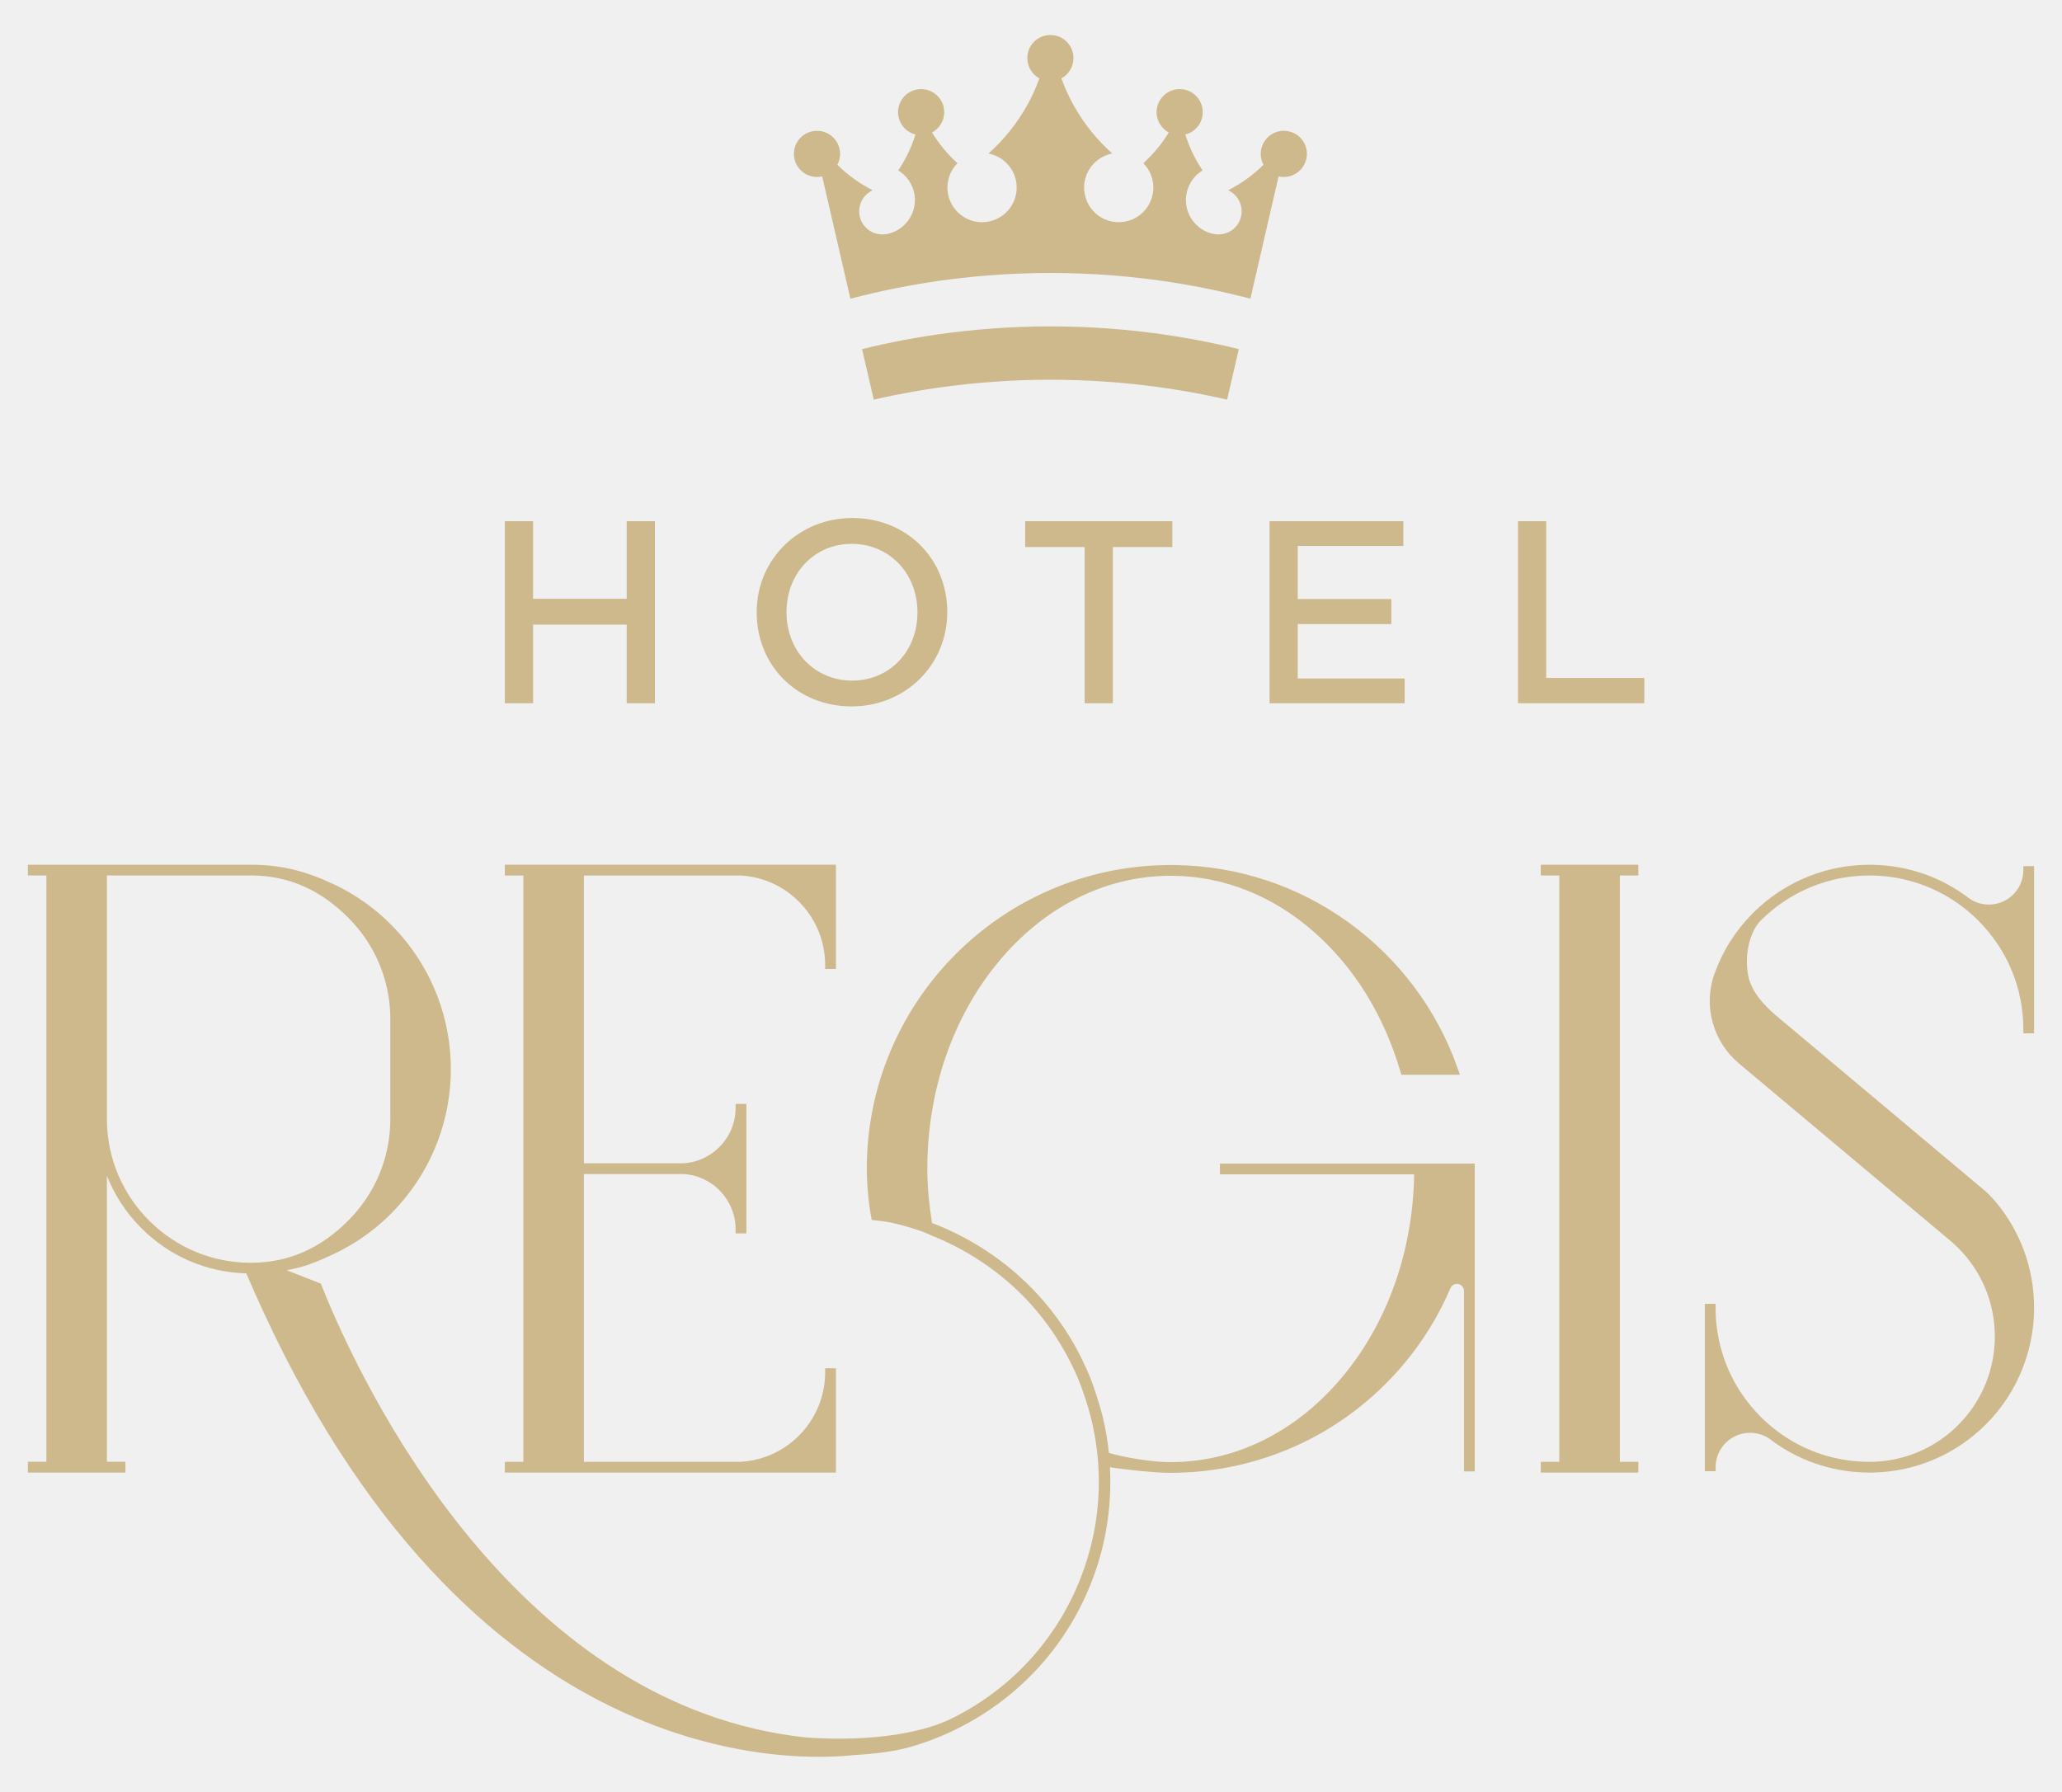
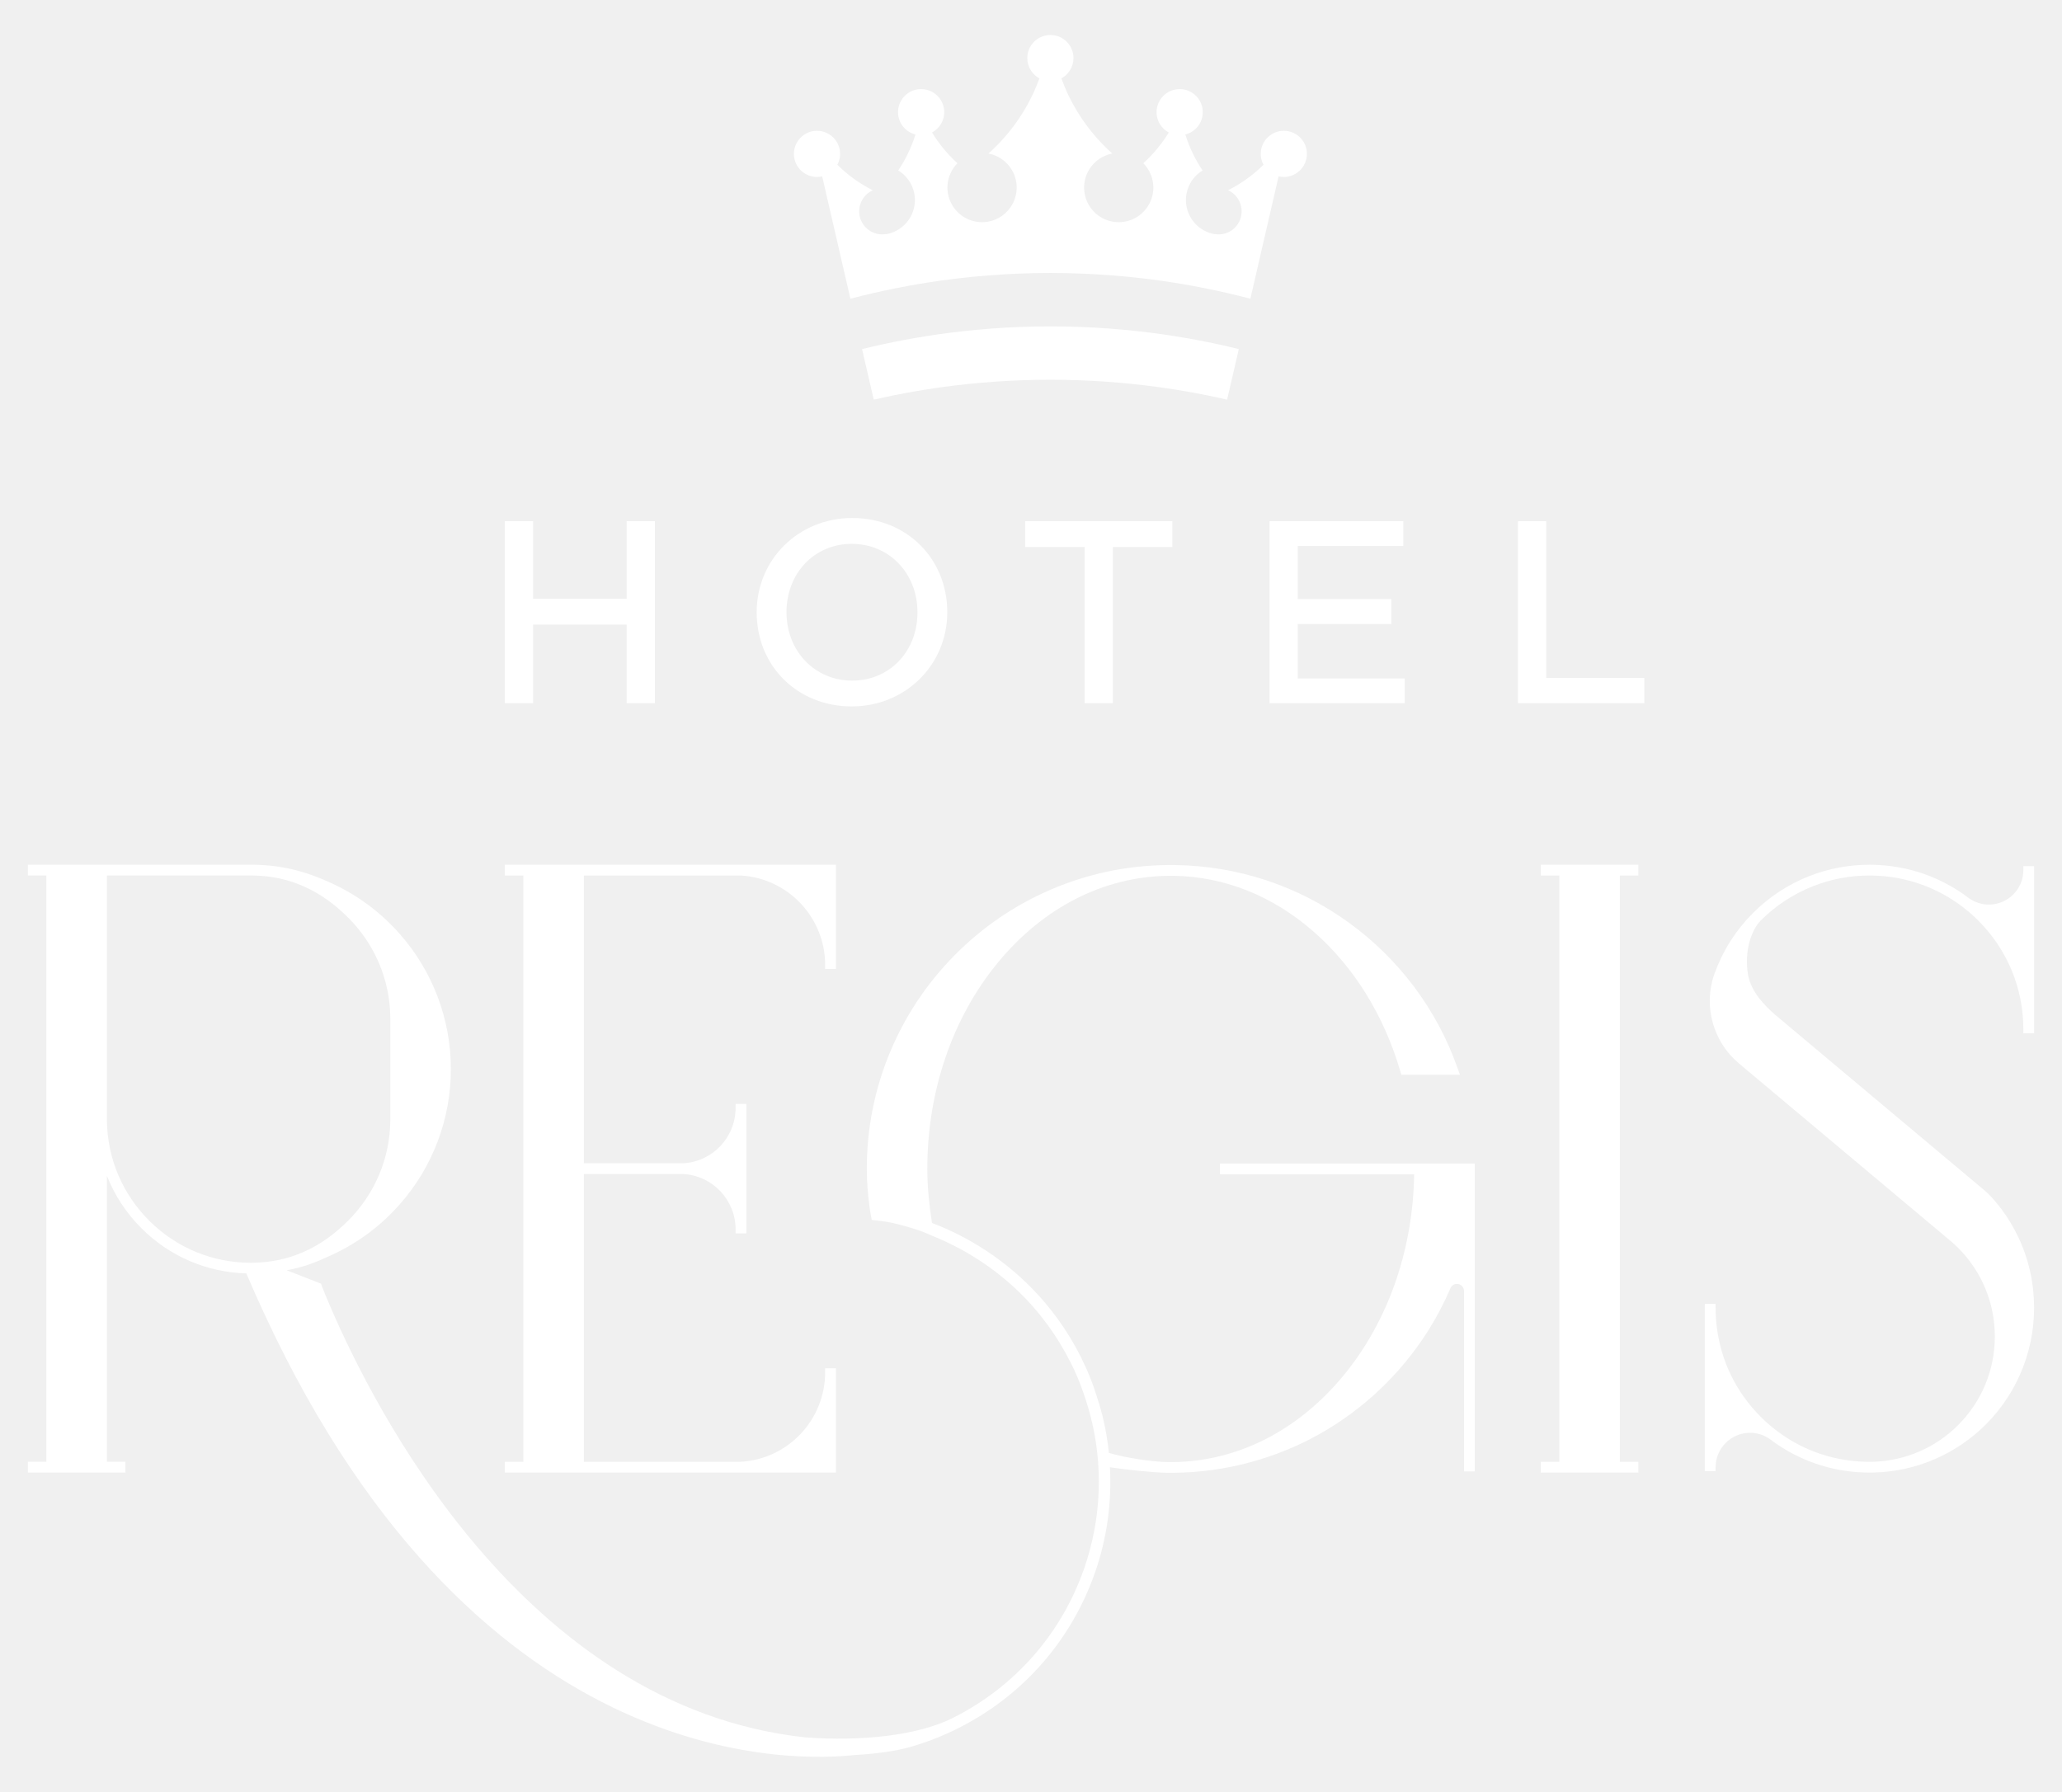
<svg xmlns="http://www.w3.org/2000/svg" version="1.1" id="Capa_1" x="0px" y="0px" viewBox="0 0 792.26 688.54" style="enable-background:new 0 0 792.26 688.54;" xml:space="preserve">
  <style type="text/css">
- 	.st0{fill:#CEB98D;}
+ 	.st0{fill:#FFFFFF;}
</style>
  <g>
    <g>
      <path class="st0" d="M442.84,127.95c-1.86-0.24-3.72-0.46-5.58-0.67c-3.71-0.41-7.44-0.76-11.2-1.03    c-7.42-0.55-14.91-0.83-22.47-0.83c-7.56,0-15.05,0.28-22.47,0.83c-3.75,0.28-7.48,0.62-11.2,1.03c-1.86,0.21-3.73,0.43-5.58,0.67    c-5.6,0.73-11.15,1.61-16.65,2.64c-5.54,1.04-11.04,2.23-16.47,3.56l4.49,19.43c5.11-1.18,10.28-2.22,15.48-3.13    c5.16-0.9,10.37-1.68,15.63-2.31c1.74-0.21,3.48-0.41,5.23-0.59c3.48-0.36,6.98-0.66,10.49-0.9c6.95-0.48,13.97-0.73,21.05-0.73    c7.07,0,14.09,0.25,21.05,0.73c3.51,0.24,7.01,0.54,10.49,0.9c1.75,0.18,3.49,0.38,5.23,0.59c5.25,0.64,10.46,1.41,15.63,2.31    c5.21,0.91,10.37,1.95,15.49,3.13l4.49-19.43c-5.43-1.34-10.92-2.53-16.47-3.56C453.99,129.56,448.44,128.68,442.84,127.95z" />
      <path class="st0" d="M495.27,50.49c-0.09-0.02-0.17-0.03-0.26-0.05c-4.69-0.94-9.3,2.01-10.38,6.7c-0.5,2.18-0.15,4.35,0.83,6.17    c-1.91,1.89-3.95,3.63-6.12,5.22c-2.36,1.73-4.87,3.26-7.49,4.58c1.78,0.8,3.22,2.16,4.13,3.83c0.56,1.03,0.92,2.18,1.04,3.38    c0.08,0.79,0.06,1.6-0.08,2.42c-0.85,4.83-5.45,8.05-10.28,7.2l-0.01,0.04c-6-1.06-10.34-5.98-10.93-11.76    c-0.12-1.19-0.09-2.42,0.13-3.66c0.01-0.03,0.01-0.06,0.02-0.09c0.71-3.88,3.05-7.07,6.18-8.97c-2.85-4.25-5.09-8.9-6.62-13.81    c3.45-0.87,6.17-3.77,6.63-7.51c0.54-4.43-2.28-8.48-6.46-9.63c-0.41-0.11-0.83-0.21-1.27-0.26c-0.44-0.05-0.87-0.06-1.3-0.05    c-2.45,0.06-4.71,1.13-6.3,2.86c-1.21,1.32-2.05,3.01-2.29,4.92c-0.25,2.02,0.21,3.97,1.18,5.6c0.82,1.38,2,2.53,3.44,3.3    c-1.33,2.18-2.81,4.26-4.44,6.22c-1.64,1.99-3.43,3.85-5.34,5.58c1.82,1.84,3.1,4.2,3.61,6.82c0.12,0.61,0.2,1.23,0.23,1.86    c0.03,0.53,0.03,1.07-0.01,1.61c-0.06,0.88-0.21,1.73-0.43,2.54c-0.27,1.01-0.66,1.96-1.14,2.85c-2.41,4.45-7.25,7.33-12.63,6.95    c-5.09-0.36-9.31-3.53-11.24-7.89c-0.38-0.85-0.66-1.74-0.85-2.66c-0.07-0.36-0.14-0.71-0.19-1.08c-0.11-0.84-0.14-1.7-0.07-2.58    c0.04-0.55,0.12-1.08,0.22-1.6c0.05-0.24,0.1-0.47,0.16-0.71c0.64-2.55,2-4.79,3.85-6.5c1.81-1.68,4.08-2.86,6.58-3.33    c-5.98-5.33-11.04-11.65-14.93-18.68c-1.32-2.37-2.5-4.83-3.54-7.35c-0.39-0.94-0.75-1.89-1.1-2.85c2.77-1.5,4.65-4.43,4.65-7.81    c0-4.77-3.76-8.65-8.48-8.85c-0.13-0.01-0.26-0.02-0.39-0.02c-0.13,0-0.26,0.01-0.39,0.02c-4.72,0.21-8.48,4.08-8.48,8.85    c0,3.37,1.88,6.3,4.65,7.81c-0.35,0.96-0.71,1.91-1.1,2.85c-1.04,2.52-2.22,4.98-3.54,7.35c-3.89,7.02-8.95,13.34-14.93,18.68    c2.5,0.47,4.77,1.64,6.58,3.33c1.85,1.72,3.21,3.95,3.85,6.5c0.06,0.23,0.11,0.47,0.16,0.71c0.1,0.52,0.18,1.05,0.22,1.6    c0.06,0.88,0.03,1.74-0.07,2.58c-0.04,0.36-0.11,0.72-0.19,1.08c-0.19,0.92-0.48,1.82-0.85,2.66c-1.93,4.36-6.15,7.53-11.24,7.89    h0c-5.38,0.38-10.22-2.5-12.63-6.95c-0.48-0.89-0.87-1.84-1.14-2.85c-0.22-0.82-0.37-1.67-0.43-2.54    c-0.04-0.54-0.03-1.08-0.01-1.61c0.03-0.63,0.11-1.25,0.23-1.86c0.51-2.62,1.79-4.98,3.61-6.82c-1.91-1.73-3.7-3.59-5.34-5.58    c-1.62-1.96-3.1-4.04-4.44-6.22c1.44-0.77,2.62-1.92,3.44-3.3c0.97-1.63,1.43-3.57,1.18-5.6c-0.23-1.91-1.07-3.61-2.28-4.92    c-1.59-1.73-3.85-2.8-6.3-2.86c-0.43-0.01-0.86,0-1.3,0.05c-0.44,0.05-0.86,0.15-1.27,0.26c-4.18,1.14-7,5.2-6.46,9.63    c0.46,3.74,3.18,6.64,6.63,7.51c-1.54,4.91-3.77,9.56-6.62,13.81c3.13,1.9,5.47,5.09,6.19,8.97c0.01,0.03,0.01,0.06,0.02,0.09    c0.22,1.24,0.25,2.47,0.13,3.66c-0.59,5.77-4.93,10.7-10.93,11.76l-0.01-0.04c-4.83,0.85-9.43-2.37-10.28-7.2    c-0.14-0.82-0.16-1.63-0.08-2.42c0.12-1.2,0.48-2.35,1.04-3.38c0.91-1.67,2.35-3.02,4.13-3.83c-2.62-1.32-5.13-2.86-7.49-4.58    c-2.17-1.58-4.21-3.33-6.12-5.22c0.98-1.83,1.33-4,0.83-6.17c-1.08-4.69-5.7-7.63-10.38-6.7c-0.09,0.02-0.17,0.03-0.26,0.05    c-4.77,1.1-7.75,5.87-6.65,10.64c1.1,4.77,5.87,7.75,10.64,6.65l1.75,7.59l2.34,10.14l2.3,9.98l4.45,19.3    c5.75-1.51,11.56-2.85,17.44-4.03c5.83-1.16,11.72-2.16,17.67-2.99c1.97-0.27,3.95-0.52,5.93-0.76c3.94-0.47,7.91-0.86,11.9-1.17    c7.88-0.62,15.85-0.94,23.9-0.94c8.04,0,16.01,0.32,23.9,0.94c3.99,0.31,7.95,0.7,11.9,1.17c1.98,0.23,3.96,0.49,5.93,0.76    c5.95,0.82,11.84,1.82,17.67,2.99c5.88,1.17,11.69,2.52,17.44,4.03l4.45-19.3l2.3-9.98l2.34-10.14l1.75-7.59    c4.78,1.1,9.54-1.87,10.64-6.65C503.03,56.35,500.05,51.59,495.27,50.49z" />
    </g>
    <g>
      <polygon class="st0" points="240.79,230.1 204.82,230.1 204.82,200.29 193.97,200.29 193.97,270.24 204.82,270.24 204.82,240.03     240.79,240.03 240.79,270.24 251.63,270.24 251.63,200.29 240.79,200.29   " />
      <path class="st0" d="M327.45,199.06c-20.59,0-36.72,15.9-36.72,36.2c0,20.73,15.7,36.2,36.51,36.2c20.59,0,36.72-15.9,36.72-36.2    C363.96,214.54,348.26,199.06,327.45,199.06z M352.5,235.47c0,14.86-10.77,26.08-25.05,26.08c-14.4,0-25.26-11.3-25.26-26.28    c0-15.07,10.77-26.28,25.05-26.28c14.4,0,25.26,11.3,25.26,26.28V235.47z" />
      <polygon class="st0" points="393.89,210.22 416.74,210.22 416.74,270.24 427.58,270.24 427.58,210.22 450.43,210.22     450.43,200.29 393.89,200.29   " />
      <polygon class="st0" points="498.62,239.82 534.58,239.82 534.58,230.2 498.62,230.2 498.62,209.81 539.19,209.81 539.19,200.29     487.78,200.29 487.78,270.24 539.7,270.24 539.7,260.73 498.62,260.73   " />
      <polygon class="st0" points="594.08,260.52 594.08,200.29 583.24,200.29 583.24,270.24 631.78,270.24 631.78,260.52   " />
    </g>
    <g>
      <path class="st0" d="M321.19,525.81h-4.15v1.53c0,18.23-14.23,33.35-32.41,34.4h-60.29V451.16h38.27    c11.22,0.66,20.02,10,20.02,21.26v1.54h4.15v-49.75h-4.15v1.53c0,11.28-8.79,20.61-20.02,21.28h-38.27V336.44h60.29    c18.18,1.06,32.41,16.16,32.41,34.4v1.53h4.15v-40.08H193.97v4.15h7.11v225.3h-7.11v4.14h127.22V525.81z" />
      <polygon class="st0" points="592,336.44 599.11,336.44 599.11,561.75 592,561.75 592,565.89 629.48,565.89 629.48,561.75     622.37,561.75 622.37,336.44 629.48,336.44 629.48,332.3 592,332.3   " />
      <path class="st0" d="M781.54,397.09v-64.25h-4.13v1.54c0,7.29-5.94,13.23-13.23,13.23c-2.69,0-5.27-0.8-7.48-2.31    c-10.74-8.24-23.62-12.73-37.21-12.98c-0.4-0.01-0.81-0.01-1.22-0.01c-7.99,0-15.8,1.48-23.21,4.4    c-8.08,3.19-15.31,7.94-21.5,14.12l-0.07,0.07c-6.58,6.6-11.5,14.34-14.66,23.03l-0.15,0.41c-4.32,12.16-0.53,25.95,9.42,34.29    c0.6,0.5,62.88,52.71,78.7,66.02l-0.01,0.01l3.58,3c0.67,0.59,1.33,1.23,1.97,1.86c9.09,9.09,14.11,21.2,14.11,34.06    c0,12.87-5.02,24.96-14.11,34.07c-8.65,8.65-20.14,13.64-32.36,14.08c-0.17,0.01-0.35,0.01-0.52,0.01l-0.47,0.01    c-0.23,0-0.47,0-0.7,0c-0.22,0-0.46,0-0.7,0l-1.03-0.02c-13.25-0.38-25.63-5.03-35.83-13.43l-0.19-0.16    c-0.27-0.22-0.55-0.46-0.81-0.69l-0.21-0.18c-0.31-0.27-0.62-0.55-0.92-0.82l-0.21-0.19c-0.25-0.22-0.49-0.46-0.74-0.69    l-0.26-0.25c-0.3-0.29-0.6-0.58-0.9-0.88c-9.46-9.46-15.3-21.48-16.9-34.73c-0.28-2.34-0.42-4.71-0.42-7.08v-1.59h-4.14v64.32    h4.14v-1.54c0-7.29,5.94-13.22,13.23-13.22c2.75,0,5.41,0.84,7.65,2.43l0.08,0.06c10.52,7.98,23.08,12.39,36.33,12.77l1.07,0.02    c0,0,0.52,0.01,0.77,0.01c0.25,0,0.49,0,0.77-0.01h0.46c0.2,0,0.4-0.01,0.62-0.02h0.02c16.18-0.47,31.39-7.04,42.85-18.49    c12.69-12.69,19.4-30.26,18.43-48.19c-1.33-25.27-16.76-39.78-18.52-41.36l-80.9-67.88c-3.9-3.41-9.22-8.7-10.39-15.32    c-1.56-8.9,1.23-17.21,4.79-20.8l0.06-0.06c5.78-5.78,12.54-10.22,20.08-13.2c6.92-2.73,14.23-4.12,21.7-4.12    c0.38,0,0.76,0.01,1.14,0.01c12.76,0.25,24.82,4.47,34.88,12.21c0.22,0.17,1.59,1.27,1.97,1.58c0.12,0.11,0.25,0.21,0.37,0.32    c0.18,0.14,0.36,0.29,0.52,0.45c0.17,0.14,0.33,0.29,0.5,0.45c0.22,0.19,0.44,0.39,0.66,0.59c0.18,0.17,0.37,0.33,0.55,0.51    c0.12,0.11,0.25,0.23,0.37,0.35c0.29,0.28,0.58,0.56,0.86,0.85c11.17,11.17,17.32,26.01,17.32,41.8v1.53H781.54z" />
      <path class="st0" d="M468.72,451.27h74.62c-0.44,29.13-10.03,56.52-27.1,77.26c-17.35,21.08-40.47,32.91-65.09,33.32h-2.53    c-6.06-0.09-16.47-1.68-22.56-3.54c-0.5-4.75-1.3-9.47-2.44-14.13v0c-0.01-0.04-0.01-0.09-0.02-0.13c-0.01,0-0.01,0-0.01,0    c-0.37-1.48-0.9-3.27-1.34-4.77c0,0,0,0,0,0c0-0.01,0-0.01-0.01-0.02c-0.03-0.09-0.06-0.21-0.09-0.3c-0.01,0-0.01,0-0.02,0    c-1.27-4.25-2.7-8.47-4.53-12.58l-2.42-5.15c-2.53-5.01-5.46-9.83-8.71-14.28c-1.49-2.07-3.17-4.21-4.97-6.36    c-11.59-13.67-26.66-24.27-43.41-30.63c-1.06-6.8-1.8-13.7-1.8-20.76c0-29.9,9.63-58.08,27.13-79.32    c17.39-21.11,40.55-32.94,65.17-33.32h2.36h0.08c19.41,0.29,37.97,7.7,53.66,21.42c15.45,13.5,26.96,32.02,33.3,53.56l0.45,1.48    h22.5l-0.98-2.75c-3.93-11.13-9.53-21.59-16.64-31.07c-7.04-9.38-15.41-17.63-24.9-24.53c-19.63-14.27-42.85-21.96-67.17-22.25    l-0.01-0.01l-2.67,0.01c-15.64,0.16-30.78,3.37-45.02,9.52c-13.76,5.94-26.12,14.39-36.72,25.09    c-10.6,10.71-18.92,23.16-24.73,36.99c-6.01,14.32-9.06,29.52-9.06,45.18c0,5.08,0.44,10.09,1.11,15.06c0,0-0.01,0-0.01,0    c0.21,1.53,0.53,3.03,0.8,4.54c2.47,0.3,4.98,0.51,7.34,1.01c3.81,0.81,7.54,1.91,11.21,3.15c1.55,0.52,3.02,1.21,4.52,1.85    c0,0,0,0.01,0,0.01c15.4,6.14,29.38,16.04,40.08,28.67c1.6,1.9,3.2,3.94,4.74,6.06c3.24,4.48,6.15,9.29,8.67,14.33l1.36,2.81    c1.7,3.68,3.08,7.44,4.31,11.24c0.59,1.82,1.22,3.9,1.7,5.74c5.05,19.29,4.39,39.65-2.25,58.87    c-8.73,25.27-26.74,45.77-50.69,57.72c-13.43,6.69-35.11,9-56.6,7.38c-108.77-11.9-166.19-128.18-181.98-164.53    c-3.06-7.04-4.16-10.13-4.02-9.83l-13.21-5.15c6.7-1.18,11.53-3.16,17.75-6.06c9.85-4.6,18.51-11.08,25.72-19.26    c12.67-14.35,19.64-32.8,19.64-51.96c0-19.16-6.97-37.61-19.64-51.96c-7.21-8.18-15.87-14.66-25.72-19.26    c-10.19-4.76-19.39-7.22-30.74-7.33c-0.25,0-0.5,0-0.76,0H10.71v4.13h7.11v225.3h-7.11v4.15h37.48v-4.15h-7.11V451.85    c2.96,7.49,7.44,14.33,13.26,20.14c10.81,10.81,25.07,16.92,40.28,17.35l0.04,0.05c2.18,5.13,4.4,10.09,6.65,14.95    c83.77,181.13,208.98,171.95,226.7,170.12l-0.01-0.02c7.99-0.43,15.84-1.41,21.9-3.15l0.15-0.05c2.51-0.71,9.13-2.76,16.37-6.26    l0.62-0.3c0.3-0.15,0.59-0.29,0.88-0.44c24.98-12.46,43.78-33.86,52.91-60.25c4.52-13.06,6.34-26.67,5.63-40.14    c5.95,0.89,16.64,2.06,22.13,2.12h2.22l0.02,0.01l0.25-0.01c19.68-0.2,39.08-5.41,56.13-15.03c16.53-9.34,30.69-22.74,40.96-38.72    c0.28-0.42,0.56-0.87,0.9-1.42l0.17-0.27c3.02-4.88,5.69-10.02,7.96-15.29c0.05-0.11,0.09-0.22,0.14-0.32l0.02-0.04    c0.46-0.93,1.38-1.5,2.42-1.5c1.49,0,2.72,1.21,2.72,2.72v69.34h4.13V447.14h-97.9V451.27z M97.11,485.25c0,0-0.49,0.01-0.74,0.01    c-14.62,0-28.43-5.68-38.85-15.99c-10.42-10.3-16.26-24.02-16.44-38.61v-94.23h55.29c0.23,0,0.48,0,0.74,0    c14.47,0.19,26.39,5.93,36.63,16.16c10.25,10.22,16.02,23.82,16.23,38.25v39.98c-0.21,14.47-5.99,28.06-16.23,38.28    C123.5,479.34,111.58,485.06,97.11,485.25z" />
    </g>
  </g>
</svg>
